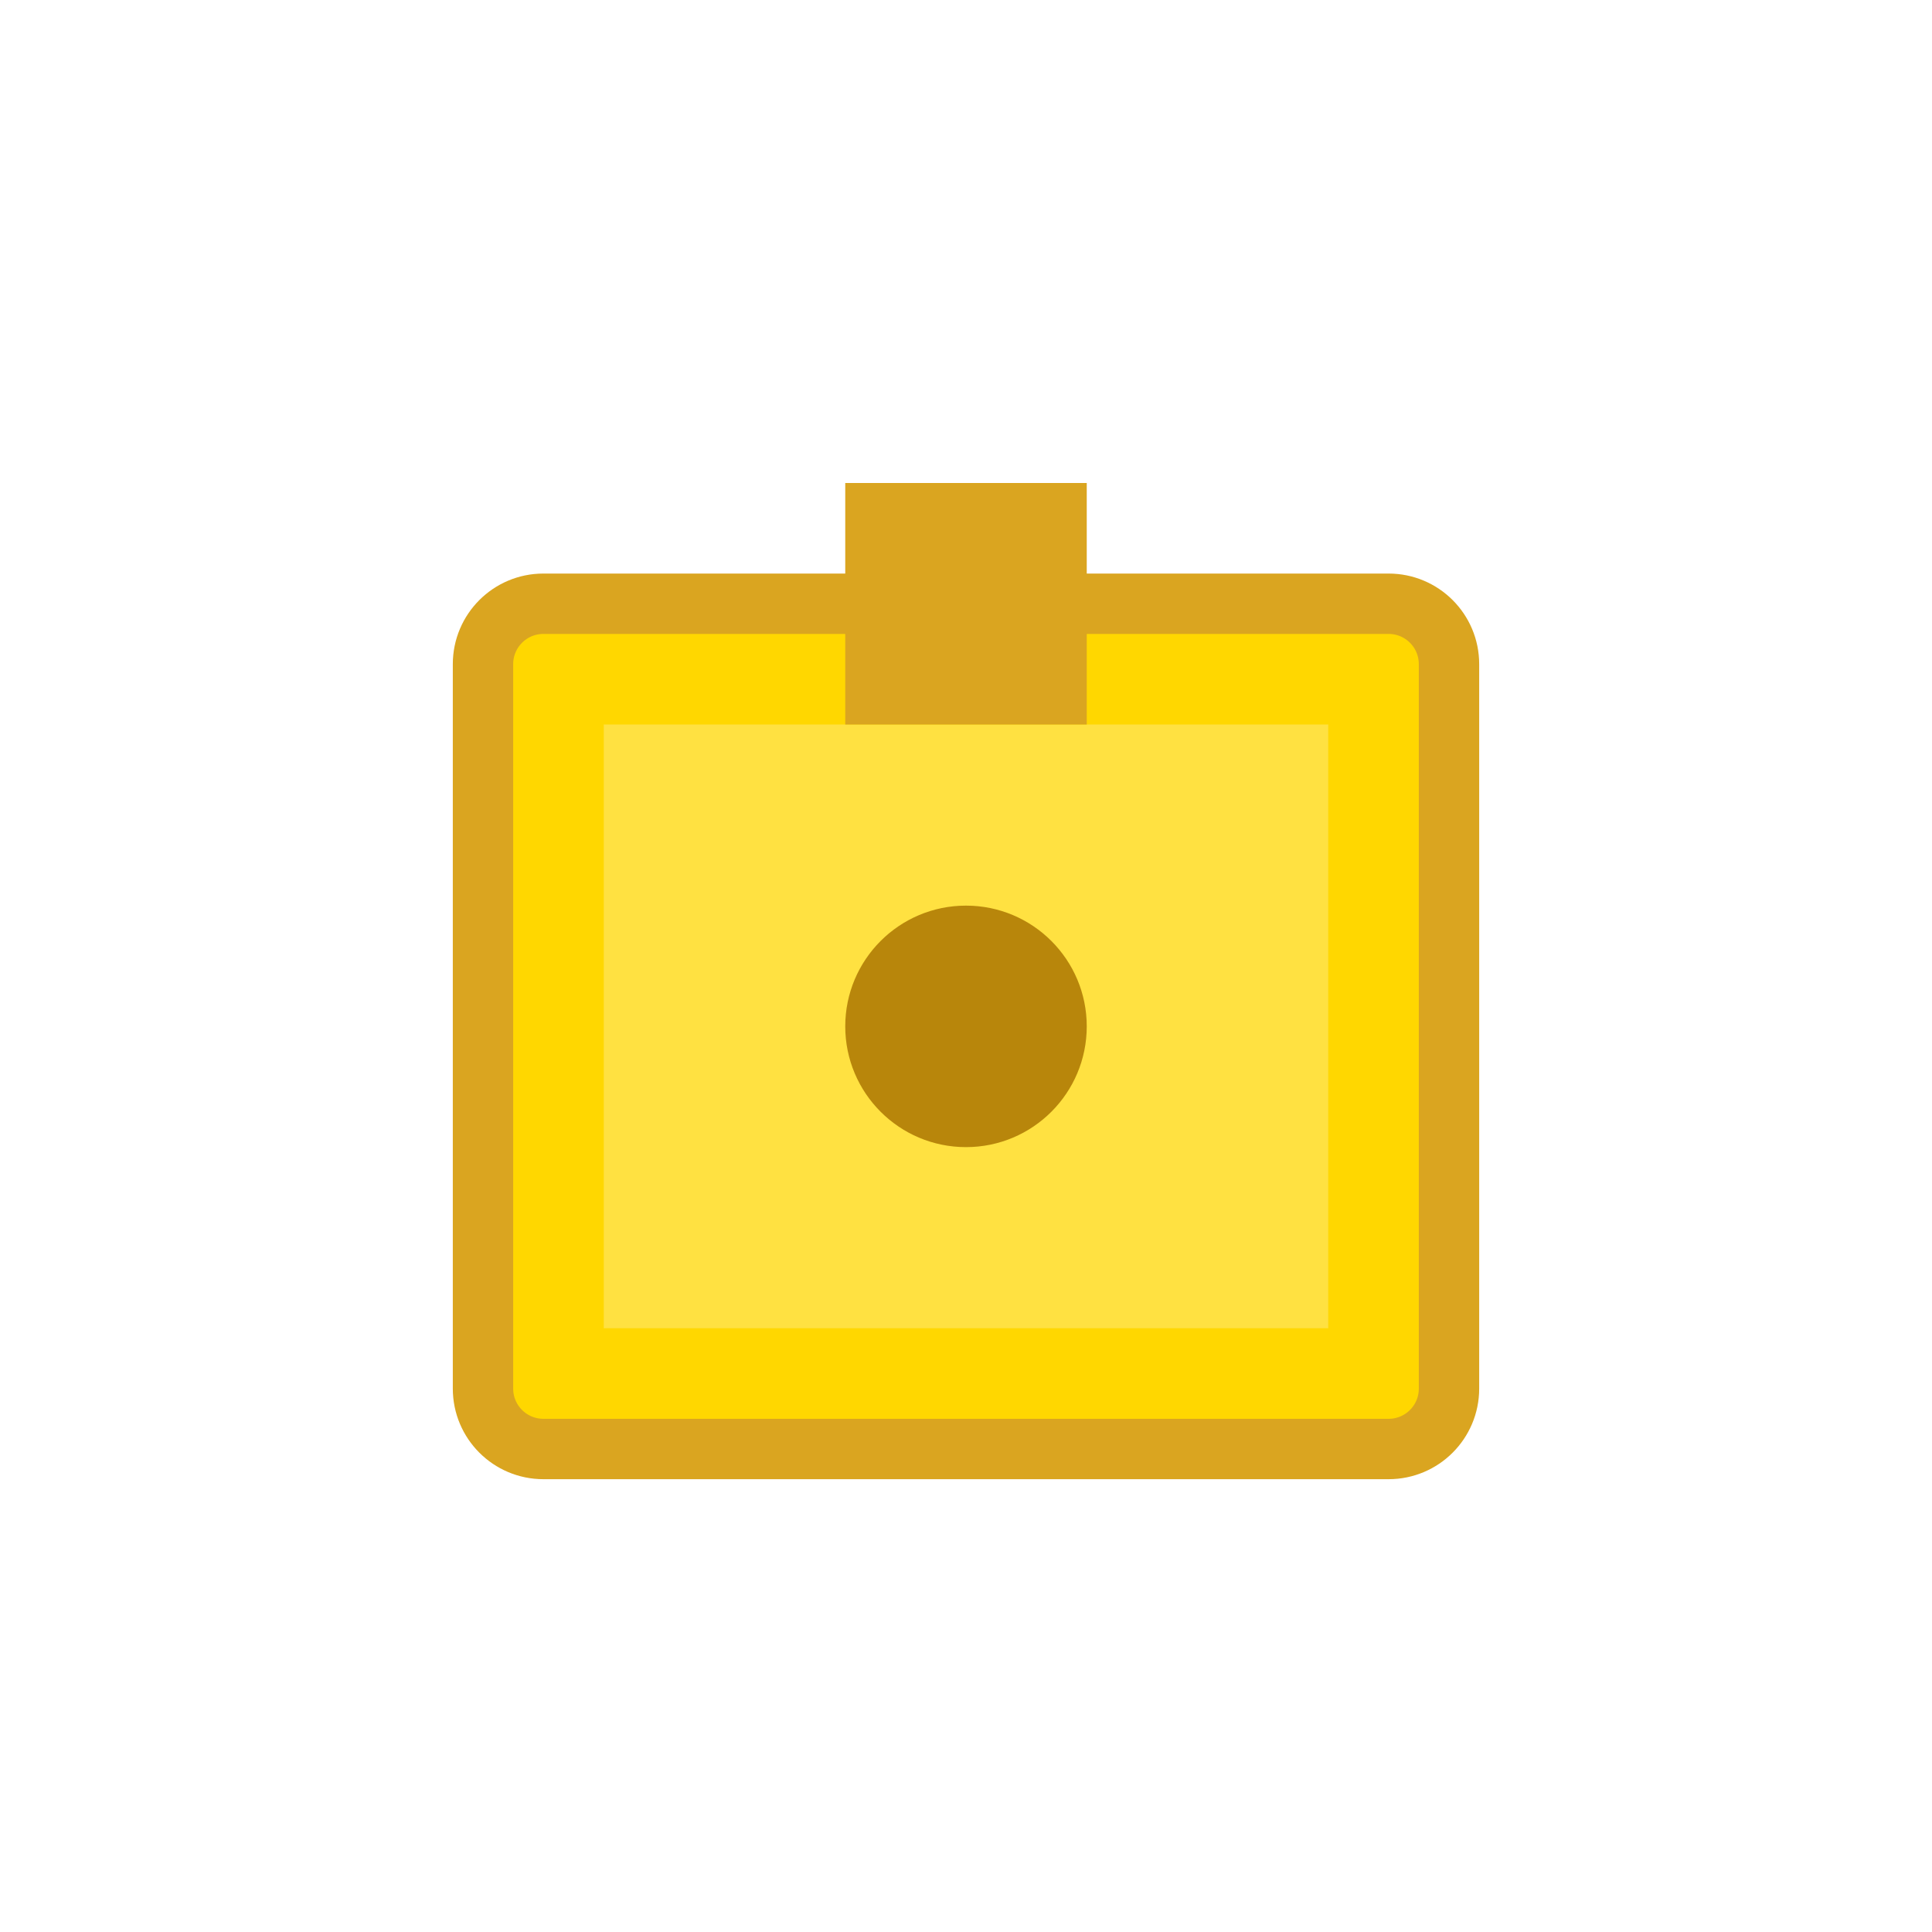
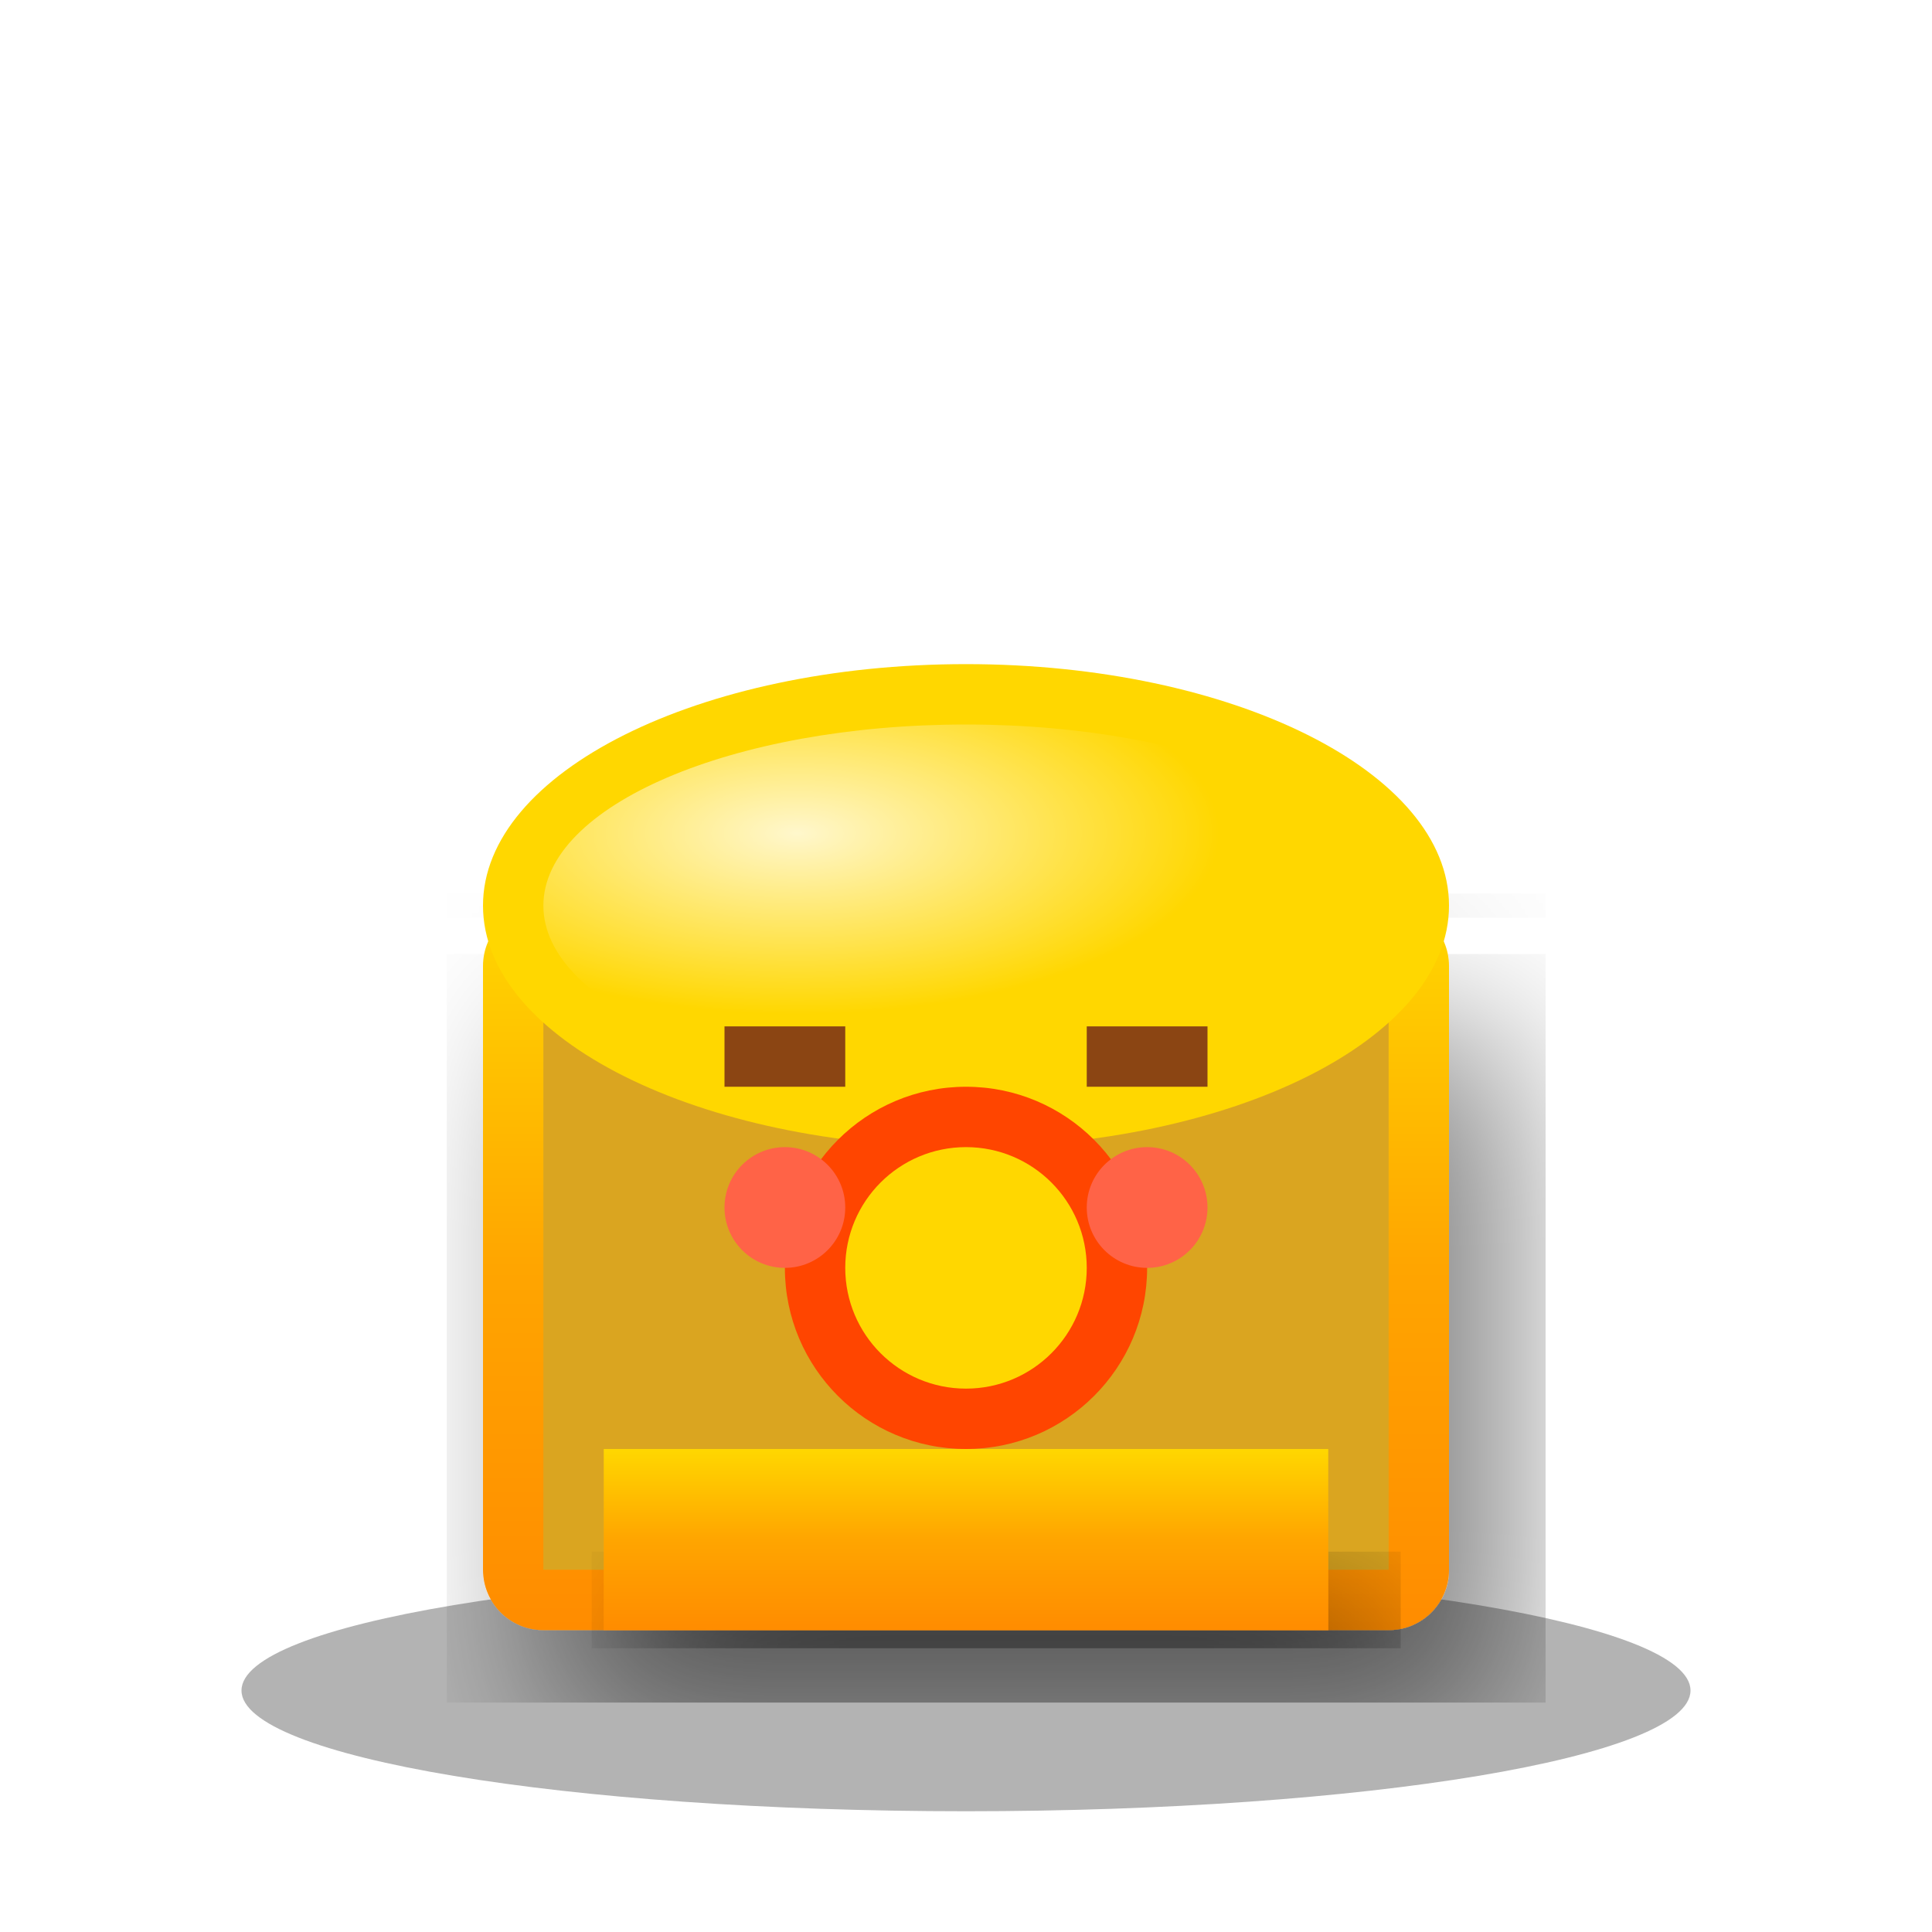
<svg xmlns="http://www.w3.org/2000/svg" viewBox="0 0 64 64">
-   <rect x="16" y="20" width="32" height="28" fill="#ffd700" stroke="#daa520" stroke-width="2" rx="2" />
-   <rect x="20" y="24" width="24" height="20" fill="#ffe55c" opacity="0.7" />
-   <path d="M 28 16 L 36 16 L 36 24 L 28 24 Z" fill="#daa520" />
-   <circle cx="32" cy="34" r="4" fill="#b8860b" />
+   <defs>
+     <linearGradient id="goldGrad" x1="0%" y1="0%" x2="0%" y2="100%">
+       <stop offset="0%" style="stop-color:#FFD700" />
+       <stop offset="50%" style="stop-color:#FFA500" />
+       <stop offset="100%" style="stop-color:#FF8C00" />
+     </linearGradient>
+     <radialGradient id="goldShine" cx="30%" cy="30%">
+       <stop offset="0%" style="stop-color:#FFF;stop-opacity:0.8" />
+       <stop offset="100%" style="stop-color:#FFF;stop-opacity:0" />
+     </radialGradient>
+     <filter id="shadowGold">
+       <feDropShadow dx="2" dy="4" stdDeviation="3" flood-opacity="0.5" />
+     </filter>
+   </defs>
+   <ellipse cx="32" cy="56" rx="24" ry="4" fill="#000" opacity="0.3" />
+   <rect x="16" y="30" width="32" height="24" rx="2" fill="url(#goldGrad)" filter="url(#shadowGold)" />
+   <rect x="18" y="32" width="28" height="20" fill="#DAA520" />
+   <path d="M 16 30 Q 32 22 48 30" fill="url(#goldGrad)" filter="url(#shadowGold)" />
+   <ellipse cx="32" cy="30" rx="16" ry="8" fill="#FFD700" />
+   <ellipse cx="32" cy="30" rx="14" ry="6" fill="url(#goldShine)" />
+   <rect x="30" y="38" width="4" height="8" fill="#8B4513" filter="url(#shadowGold)" />
+   <circle cx="32" cy="42" r="6" fill="#FF4500" />
+   <circle cx="32" cy="42" r="4" fill="#FFD700" />
+   <rect x="20" y="48" width="24" height="6" fill="url(#goldGrad)" filter="url(#shadowGold)" />
+   <path d="M 24 35 L 28 35 M 36 35 L 40 35" stroke="#8B4513" stroke-width="2" />
+   <circle cx="26" cy="40" r="2" fill="#FF6347" />
+   <circle cx="38" cy="40" r="2" fill="#FF6347" />
</svg>
